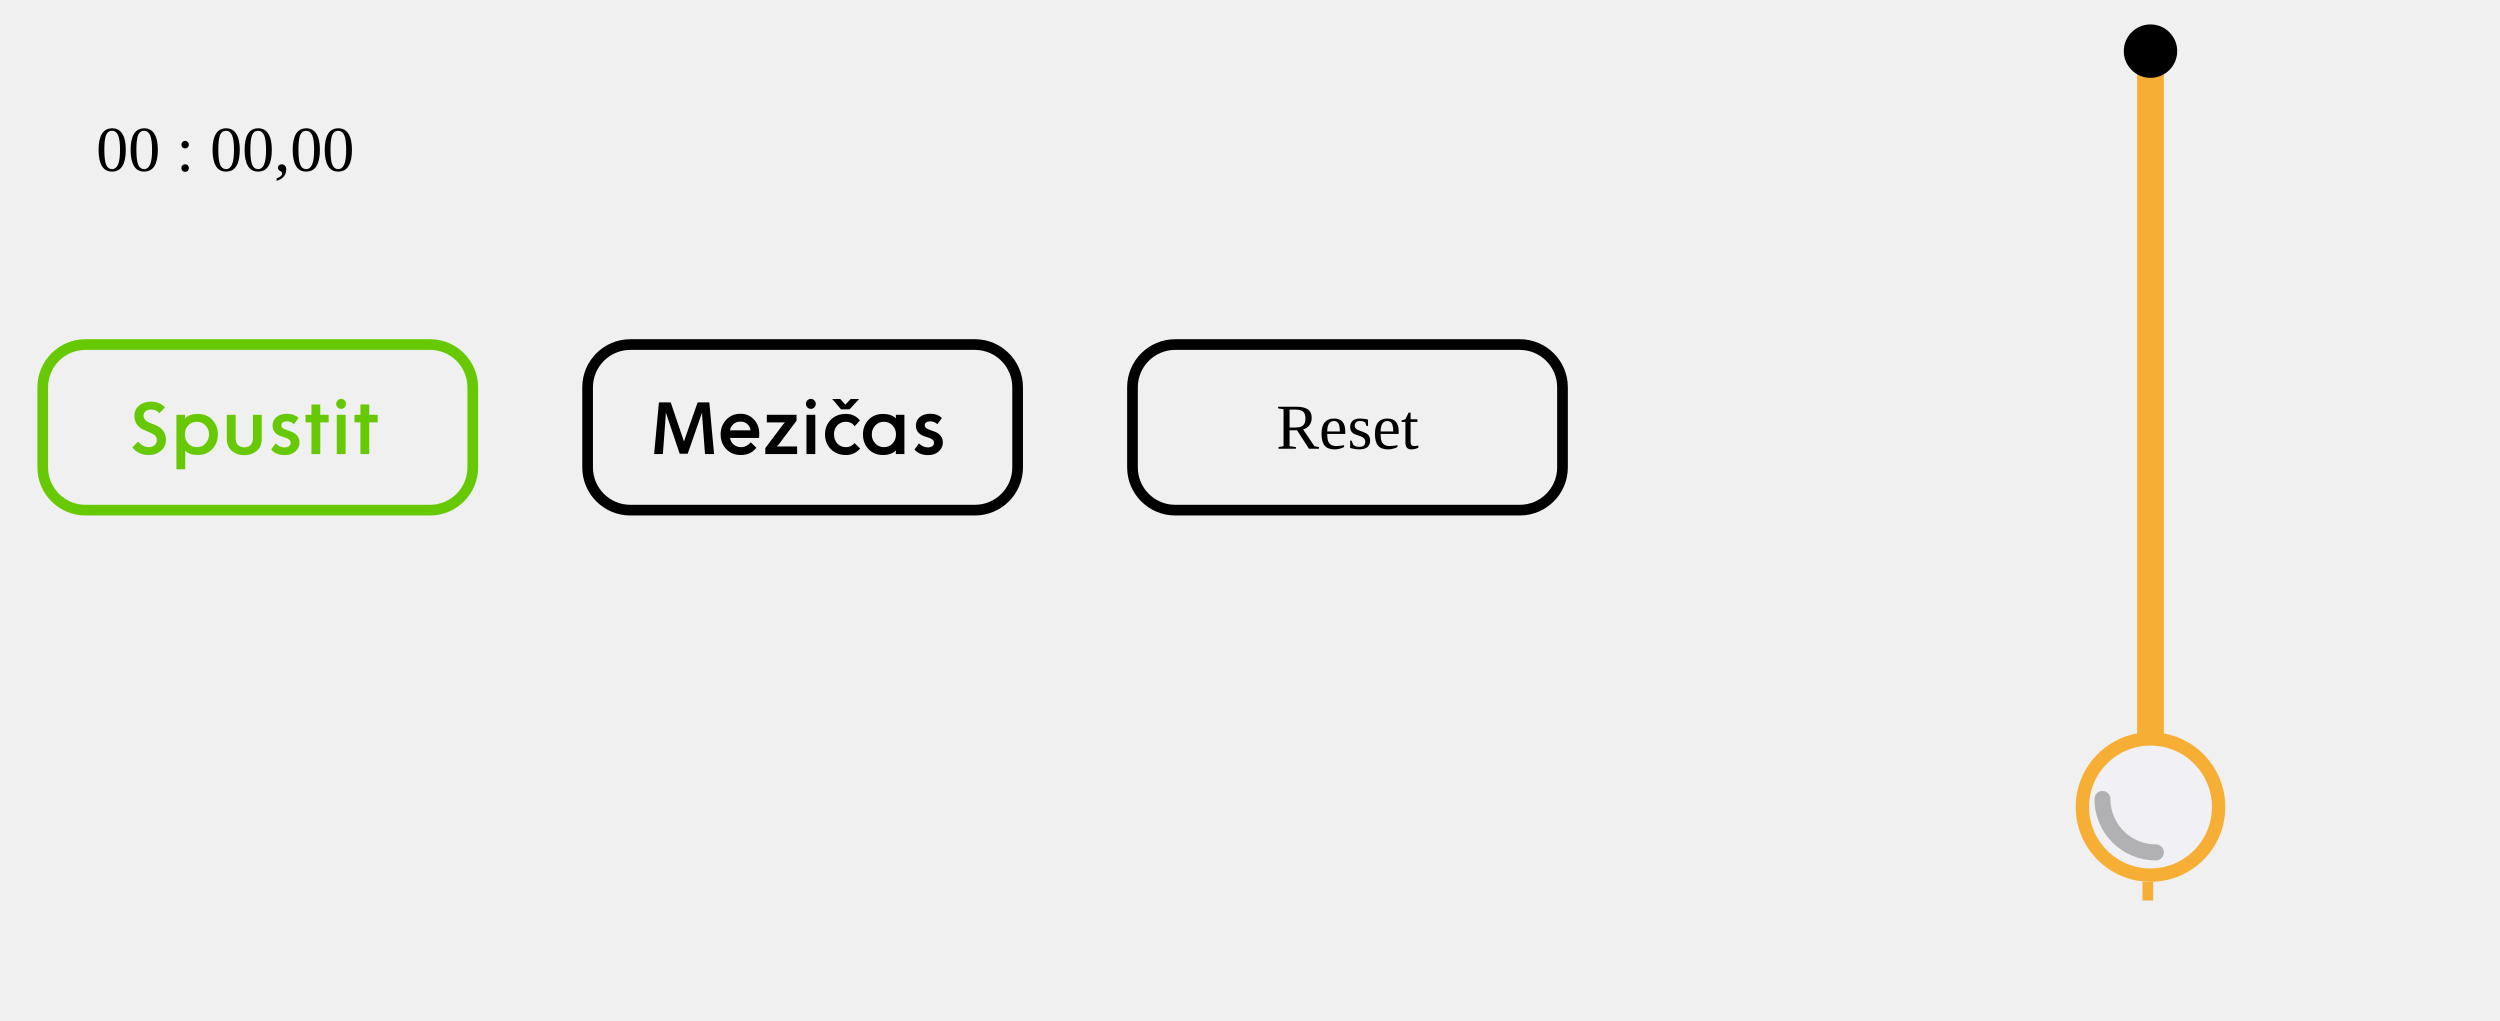
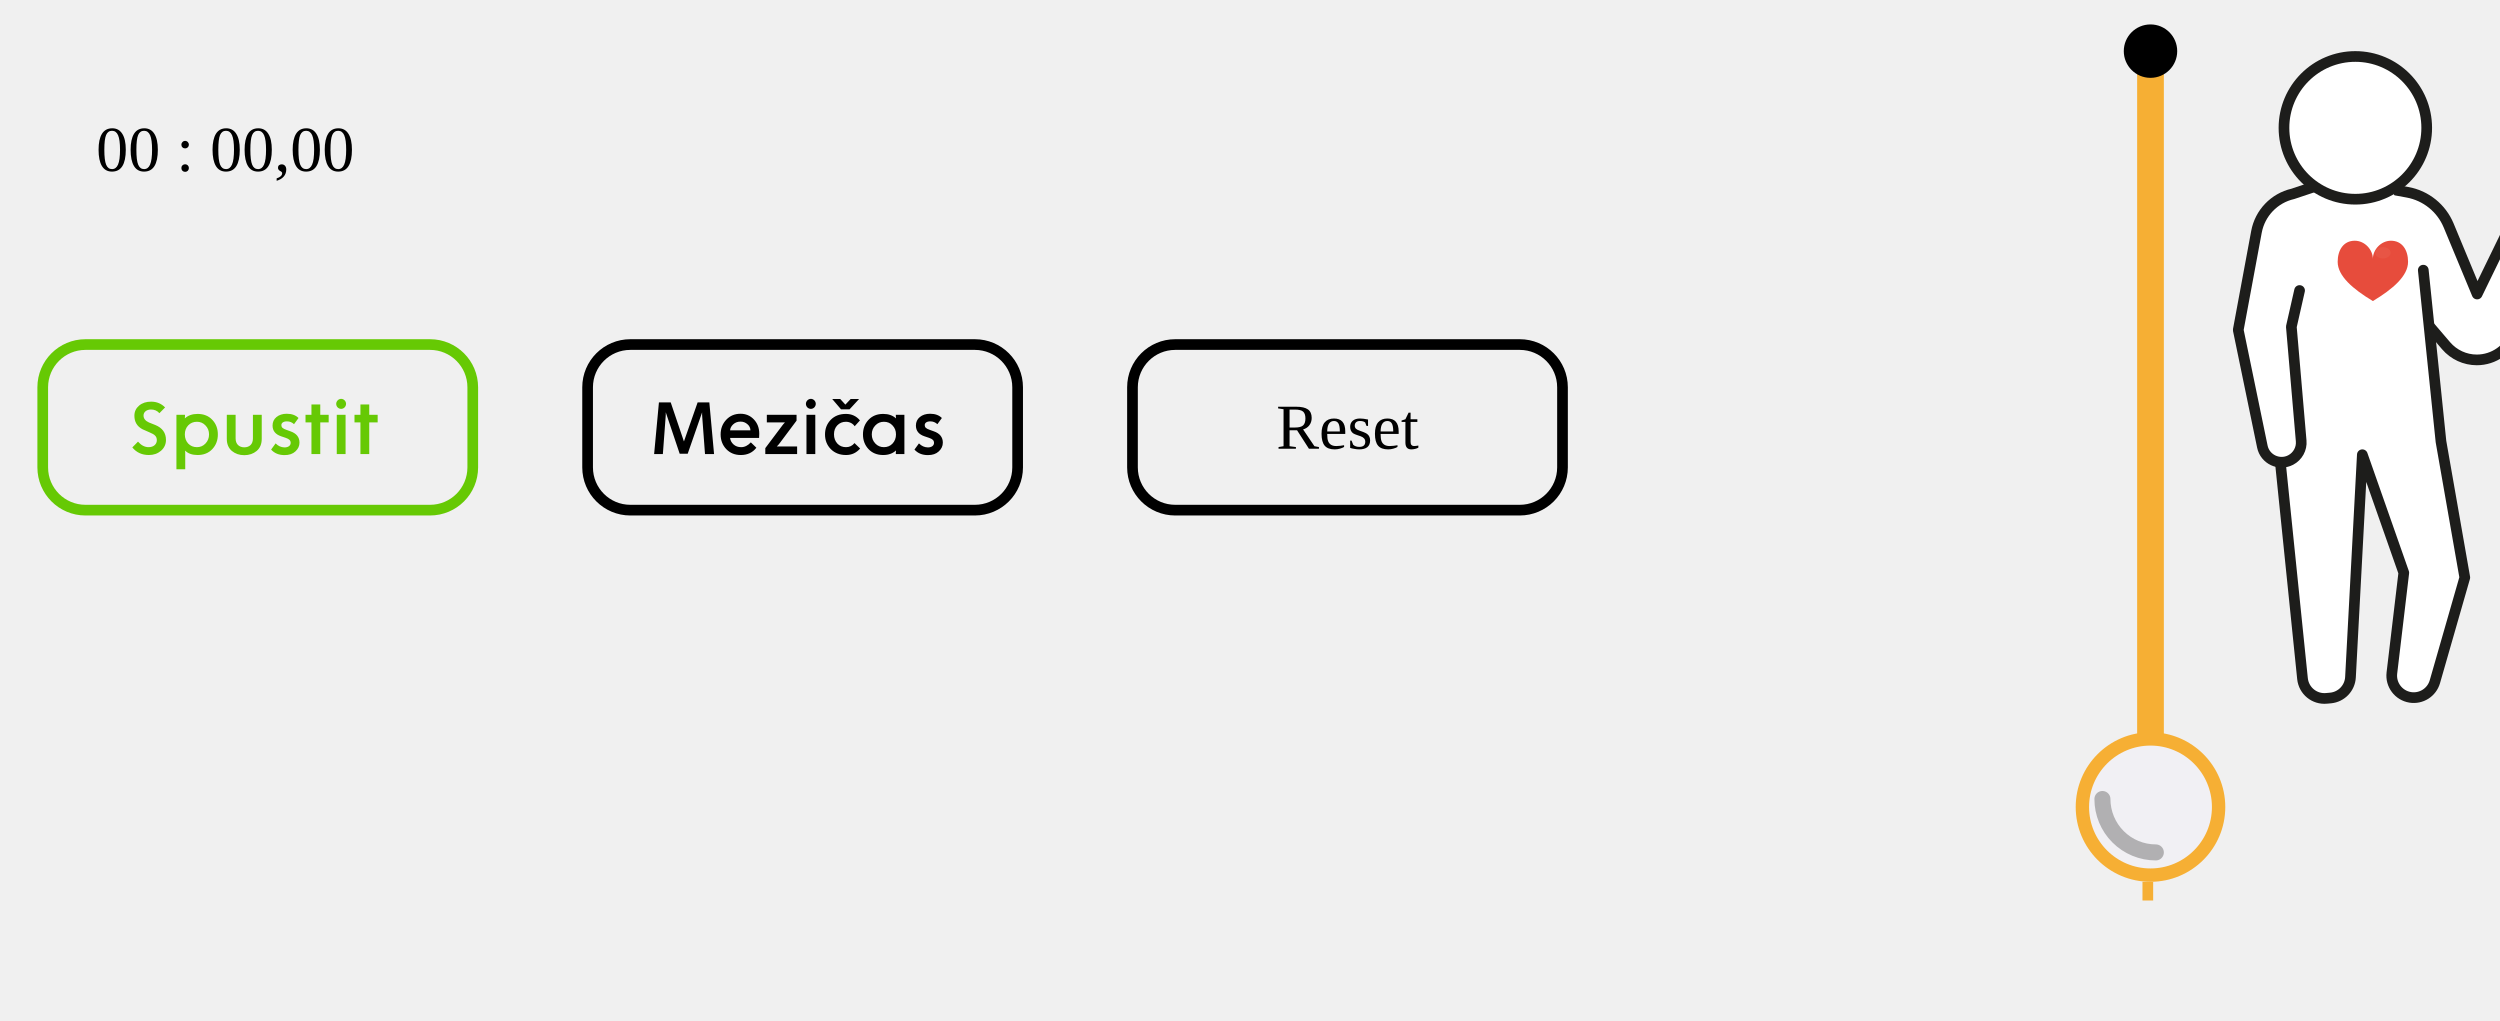
<svg xmlns="http://www.w3.org/2000/svg" width="468" height="191" viewBox="0 0 468 191" fill="none" overflow="visible">
-   <g id="pendulum">
-     <path d="M402.073 165.073V168.573" stroke="#F6AF34" stroke-width="2" />
-     <path d="M402.573 7.573V138.073" stroke="#F6AF34" stroke-width="5" />
-     <circle cx="402.573" cy="151.073" r="12.75" fill="#F1F0F4" stroke="#F6AF34" stroke-width="2.5" />
-     <path d="M393.573 149.573C393.573 150.886 393.832 152.187 394.334 153.4C394.837 154.613 395.573 155.716 396.502 156.644C397.431 157.573 398.533 158.309 399.746 158.812C400.959 159.315 402.26 159.573 403.573 159.573" stroke="#B1B0B2" stroke-width="3" stroke-linecap="round" />
+   <g id="person" transform="translate(418, 9.573)">
+     <path d="M28.19 25.6L32.68 26.42C36.14 27.05 39.04 29.39 40.39 32.64L45.72 45.47L53.93 28.6C54.58 26.9 56.41 25.97 58.17 26.43C60.18 26.97 61.3 29.11 60.6 31.07L52.78 52.79C51.7 55.79 48.85 57.8 45.66 57.8C43.45 57.8 41.35 56.83 39.91 55.15L32.7 46.72" fill="white" />
+     <path d="M28.19 25.6L32.68 26.42C36.14 27.05 39.04 29.39 40.39 32.64L45.72 45.47L53.93 28.6C54.58 26.9 56.41 25.97 58.17 26.43C60.18 26.97 61.3 29.11 60.6 31.07L52.78 52.79C51.7 55.79 48.85 57.8 45.66 57.8C43.45 57.8 41.35 56.83 39.91 55.15L32.7 46.72" stroke="#1D1D1B" stroke-width="2" stroke-linecap="round" stroke-linejoin="round" />
+     <path d="M35.64 41L38.95 73.08L43.41 98.54L37.81 118.04C37.23 120.05 35.25 121.31 33.18 120.97C31.01 120.61 29.5 118.61 29.76 116.42L31.99 97.65L24.23 75.55L22.01 117.21C21.9 119.24 20.32 120.89 18.3 121.09L17.53 121.16C15.27 121.38 13.27 119.74 13.03 117.48L8.31 71.42L10.72 28.52L25.28 23.81L28.71 23.12" fill="white" />
+     <path d="M35.64 41L38.95 73.08L43.41 98.54L37.81 118.04C37.23 120.05 35.25 121.31 33.18 120.97C31.01 120.61 29.5 118.61 29.76 116.42L31.99 97.65L24.23 75.55L22.01 117.21C21.9 119.24 20.32 120.89 18.3 121.09L17.53 121.16C15.27 121.38 13.27 119.74 13.03 117.48L8.31 71.42L10.72 28.52L25.28 23.81L28.71 23.12" stroke="#1D1D1B" stroke-width="2" stroke-linecap="round" stroke-linejoin="round" />
+     <path d="M21.97 23.13L11.22 26.72C7.74 27.52 5.06 30.31 4.41 33.83L1 52.19L5.51 74.02C6 76.41 8.65 77.67 10.82 76.54C12.13 75.85 12.91 74.44 12.78 72.97L10.94 51.6L12.48 44.81" fill="white" />
+     <path d="M21.97 23.13L11.22 26.72C7.74 27.52 5.06 30.31 4.41 33.83L1 52.19L5.51 74.02C6 76.41 8.65 77.67 10.82 76.54C12.13 75.85 12.91 74.44 12.78 72.97L10.94 51.6L12.48 44.81" stroke="#1D1D1B" stroke-width="2" stroke-linecap="round" stroke-linejoin="round" />
+     <path d="M22.92 27.72C30.299 27.72 36.28 21.738 36.28 14.36C36.28 6.981 30.299 1 22.92 1C15.541 1 9.56 6.981 9.56 14.36C9.56 21.738 15.541 27.72 22.92 27.72Z" fill="white" stroke="#1D1D1B" stroke-width="2" stroke-miterlimit="10" stroke-linecap="round" />
+     <g id="heartbeat">
+       <path d="M26.201 38.879C26.201 37.185 24.695 35.491 22.812 35.491C20.742 35.491 19.612 37.185 19.612 39.444C19.612 42.079 22.436 44.526 26.201 46.785C29.965 44.526 32.789 42.079 32.789 39.444C32.789 37.185 31.659 35.491 29.589 35.491C27.706 35.491 26.201 37.185 26.201 38.879Z" fill="#E74C3C" />
+       <path opacity="0.6" d="M28.083 38.804C28.873 38.804 29.514 38.332 29.514 37.75C29.514 37.167 28.873 36.696 28.083 36.696C27.293 36.696 26.652 37.167 26.652 37.75C26.652 38.332 27.293 38.804 28.083 38.804Z" fill="#E95C4B" />
+     </g>
  </g>
-   <circle cx="402.573" cy="9.573" r="5" fill="black" />
+   <g id="indicator-pendulum">
+     <g id="pendulum">
+       <path d="M402.073 165.073V168.573" stroke="#F6AF34" stroke-width="2" />
+       <path d="M402.573 7.573V138.073" stroke="#F6AF34" stroke-width="5" />
+       <circle cx="402.573" cy="151.073" r="12.75" fill="#F1F0F4" stroke="#F6AF34" stroke-width="2.5" />
+       <path d="M393.573 149.573C393.573 150.886 393.832 152.187 394.334 153.4C394.837 154.613 395.573 155.716 396.502 156.644C397.431 157.573 398.533 158.309 399.746 158.812C400.959 159.315 402.26 159.573 403.573 159.573" stroke="#B1B0B2" stroke-width="3" stroke-linecap="round" />
+     </g>
+     <circle id="pendulum-pivot" cx="402.573" cy="9.573" r="5" fill="black" />
+   </g>
  <rect id="btn-start" class="stopwatch-btn" x="8" y="64.5" width="80.5" height="31" rx="8" stroke="#66C904" stroke-width="2" />
  <rect id="btn-lap" class="stopwatch-btn" x="110" y="64.5" width="80.5" height="31" rx="8" stroke="black" stroke-width="2" />
  <rect id="btn-reset" class="stopwatch-btn" x="212" y="64.5" width="80.5" height="31" rx="8" stroke="black" stroke-width="2" />
  <path id="btn-start-label" d="M28.294 75.19C29.329 75.19 30.199 75.55 30.904 76.27L29.839 77.35C29.434 76.885 28.909 76.66 28.264 76.66C27.469 76.66 26.869 77.11 26.869 77.785C26.869 78.355 27.214 78.79 27.889 79.09C28.189 79.21 28.819 79.45 29.059 79.555C30.394 80.095 31.069 81.025 31.069 82.36C31.069 83.17 30.754 83.845 30.139 84.385C29.524 84.91 28.774 85.18 27.874 85.18C26.569 85.18 25.534 84.7 24.769 83.755L25.834 82.675C26.434 83.365 27.094 83.71 27.829 83.71C28.744 83.71 29.359 83.17 29.359 82.405C29.359 81.7 28.969 81.34 28.054 80.965C27.259 80.62 26.794 80.425 26.659 80.35C25.654 79.81 25.159 78.97 25.159 77.83C25.159 77.05 25.459 76.42 26.044 75.925C26.629 75.43 27.379 75.19 28.294 75.19ZM36.986 77.485C38.142 77.485 39.056 77.86 39.746 78.595C40.437 79.33 40.782 80.23 40.782 81.325C40.782 82.42 40.437 83.335 39.746 84.07C39.056 84.805 38.142 85.18 36.986 85.18C35.996 85.18 35.217 84.91 34.647 84.355C34.661 84.55 34.676 84.7 34.676 84.79V87.85H33.026V77.65H34.632V77.86C34.632 77.965 34.617 78.13 34.602 78.325C35.202 77.77 35.996 77.485 36.986 77.485ZM36.867 78.955C36.206 78.955 35.666 79.18 35.231 79.63C34.812 80.08 34.602 80.65 34.602 81.325C34.602 82 34.812 82.57 35.231 83.035C35.666 83.485 36.206 83.71 36.867 83.71C37.496 83.71 38.036 83.485 38.471 83.02C38.907 82.555 39.132 82 39.132 81.325C39.132 80.65 38.907 80.095 38.471 79.645C38.036 79.18 37.496 78.955 36.867 78.955ZM47.347 77.65H48.997V82.15C48.997 83.125 48.682 83.875 48.052 84.415C47.422 84.94 46.642 85.21 45.727 85.21C44.812 85.21 44.032 84.94 43.402 84.415C42.772 83.875 42.457 83.125 42.457 82.15V77.65H44.107V82.09C44.107 83.185 44.812 83.74 45.727 83.74C46.672 83.74 47.347 83.185 47.347 82.09V77.65ZM53.678 77.455C54.623 77.455 55.358 77.725 55.883 78.25L55.043 79.405C54.668 79.06 54.233 78.88 53.723 78.88C53.048 78.88 52.673 79.165 52.673 79.585C52.673 79.99 52.913 80.23 53.618 80.47L54.368 80.74C55.493 81.13 56.063 81.835 56.063 82.855C56.063 83.5 55.808 84.04 55.298 84.505C54.803 84.97 54.128 85.195 53.273 85.195C52.208 85.195 51.368 84.85 50.753 84.16L51.593 83.005C52.088 83.5 52.628 83.74 53.243 83.755C53.918 83.77 54.413 83.44 54.413 82.915C54.413 82.435 54.143 82.195 53.498 81.97L52.613 81.67C51.548 81.31 51.023 80.635 51.023 79.66C51.023 79.015 51.263 78.475 51.758 78.07C52.253 77.665 52.898 77.455 53.678 77.455ZM59.953 75.715V77.65H61.528V79.075H59.953V85H58.303V79.075H57.193V77.65H58.303V75.715H59.953ZM64.781 75.595C64.781 76.12 64.362 76.54 63.867 76.54C63.342 76.54 62.937 76.12 62.937 75.595C62.937 75.1 63.371 74.665 63.867 74.665C64.362 74.665 64.781 75.1 64.781 75.595ZM64.692 77.65V85H63.041V77.65H64.692ZM69.123 75.715V77.65H70.698V79.075H69.123V85H67.473V79.075H66.363V77.65H67.473V75.715H69.123Z" fill="#66C904" />
  <path d="M132.787 75.325L133.672 85H131.977L131.452 77.95C131.437 77.695 131.422 77.455 131.437 77.23H131.422L128.737 84.94H127.237L124.642 77.215H124.627C124.642 77.44 124.627 77.695 124.612 77.95L124.087 85H122.452L123.352 75.325H125.557L128.017 82.6H128.047L130.597 75.325H132.787ZM138.622 77.455C139.612 77.455 140.437 77.8 141.112 78.505C141.787 79.21 142.132 80.095 142.132 81.19C142.132 81.475 142.117 81.745 142.102 81.985H136.672C136.717 82.45 136.942 82.855 137.317 83.2C137.707 83.545 138.187 83.71 138.742 83.71C139.402 83.71 140.002 83.41 140.557 82.81L141.592 83.815C140.887 84.73 139.912 85.18 138.682 85.18C137.557 85.18 136.657 84.805 135.952 84.07C135.247 83.32 134.902 82.405 134.902 81.325C134.902 80.245 135.247 79.33 135.952 78.58C136.657 77.83 137.542 77.455 138.622 77.455ZM138.637 78.925C138.082 78.925 137.632 79.09 137.257 79.435C136.897 79.765 136.702 80.14 136.672 80.56H140.482C140.467 80.095 140.287 79.72 139.912 79.405C139.552 79.09 139.132 78.925 138.637 78.925ZM149.115 77.65V78.745L145.995 82.915C145.860 83.11 145.68 83.32 145.425 83.575H149.22V85H143.265V83.89L146.385 79.735C146.49 79.57 146.685 79.345 146.94 79.075H143.55V77.65H149.115ZM152.712 75.595C152.712 76.12 152.292 76.54 151.797 76.54C151.272 76.54 150.867 76.12 150.867 75.595C150.867 75.1 151.302 74.665 151.797 74.665C152.292 74.665 152.712 75.1 152.712 75.595ZM152.622 77.65V85H150.972V77.65H152.622ZM160.818 74.695L159.033 76.63H157.443L155.793 74.695H157.293L158.253 75.745L159.243 74.695H160.818ZM158.358 77.485C159.438 77.485 160.308 77.89 160.983 78.7L159.993 79.795C159.708 79.33 159.093 78.955 158.358 78.955C157.713 78.955 157.173 79.18 156.753 79.615C156.333 80.05 156.123 80.605 156.123 81.31C156.123 82 156.333 82.57 156.753 83.035C157.173 83.485 157.713 83.71 158.373 83.71C159.018 83.71 159.558 83.455 159.963 82.945L161.013 83.965C160.308 84.775 159.438 85.18 158.388 85.18C157.203 85.18 156.258 84.805 155.523 84.07C154.803 83.335 154.443 82.42 154.443 81.325C154.443 80.23 154.803 79.33 155.508 78.595C156.228 77.86 157.173 77.485 158.358 77.485ZM165.343 77.485C166.333 77.485 167.128 77.77 167.728 78.325C167.713 78.13 167.698 77.98 167.698 77.89V77.65H169.303V85H167.698V84.79C167.698 84.685 167.713 84.52 167.728 84.325C167.113 84.895 166.318 85.18 165.343 85.18C164.188 85.18 163.273 84.805 162.583 84.07C161.893 83.335 161.548 82.42 161.548 81.325C161.548 80.23 161.893 79.33 162.583 78.595C163.273 77.86 164.188 77.485 165.343 77.485ZM165.463 78.955C164.833 78.955 164.293 79.18 163.858 79.645C163.423 80.095 163.198 80.65 163.198 81.325C163.198 82 163.423 82.555 163.858 83.02C164.293 83.485 164.833 83.71 165.463 83.71C166.123 83.71 166.663 83.485 167.083 83.035C167.518 82.57 167.728 82 167.728 81.325C167.728 80.65 167.518 80.095 167.083 79.645C166.663 79.18 166.123 78.955 165.463 78.955ZM174.113 77.455C175.058 77.455 175.793 77.725 176.318 78.25L175.478 79.405C175.103 79.06 174.668 78.88 174.158 78.88C173.483 78.88 173.108 79.165 173.108 79.585C173.108 79.99 173.348 80.23 174.053 80.47L174.803 80.74C175.928 81.13 176.498 81.835 176.498 82.855C176.498 83.5 176.243 84.04 175.733 84.505C175.238 84.97 174.563 85.195 173.708 85.195C172.643 85.195 171.803 84.85 171.188 84.16L172.028 83.005C172.523 83.5 173.063 83.74 173.678 83.755C174.353 83.77 174.848 83.44 174.848 82.915C174.848 82.435 174.578 82.195 173.933 81.97L173.048 81.67C171.983 81.31 171.458 80.635 171.458 79.66C171.458 79.015 171.698 78.475 172.193 78.07C172.688 77.665 173.333 77.455 174.113 77.455Z" fill="black" />
  <text id="btn-stop-label" class="stopwatch-btn-label" x="48.25" y="84" text-anchor="middle" fill="#CC0000" visibility="hidden">Zastavit</text>
  <text id="btn-reset-label" class="stopwatch-btn-label" x="252.25" y="84" text-anchor="middle" fill="black">Reset</text>
  <text id="time-main" class="stopwatch-time stopwatch-time--main" x="18" y="32" fill="black">00 : 00,00</text>
</svg>
